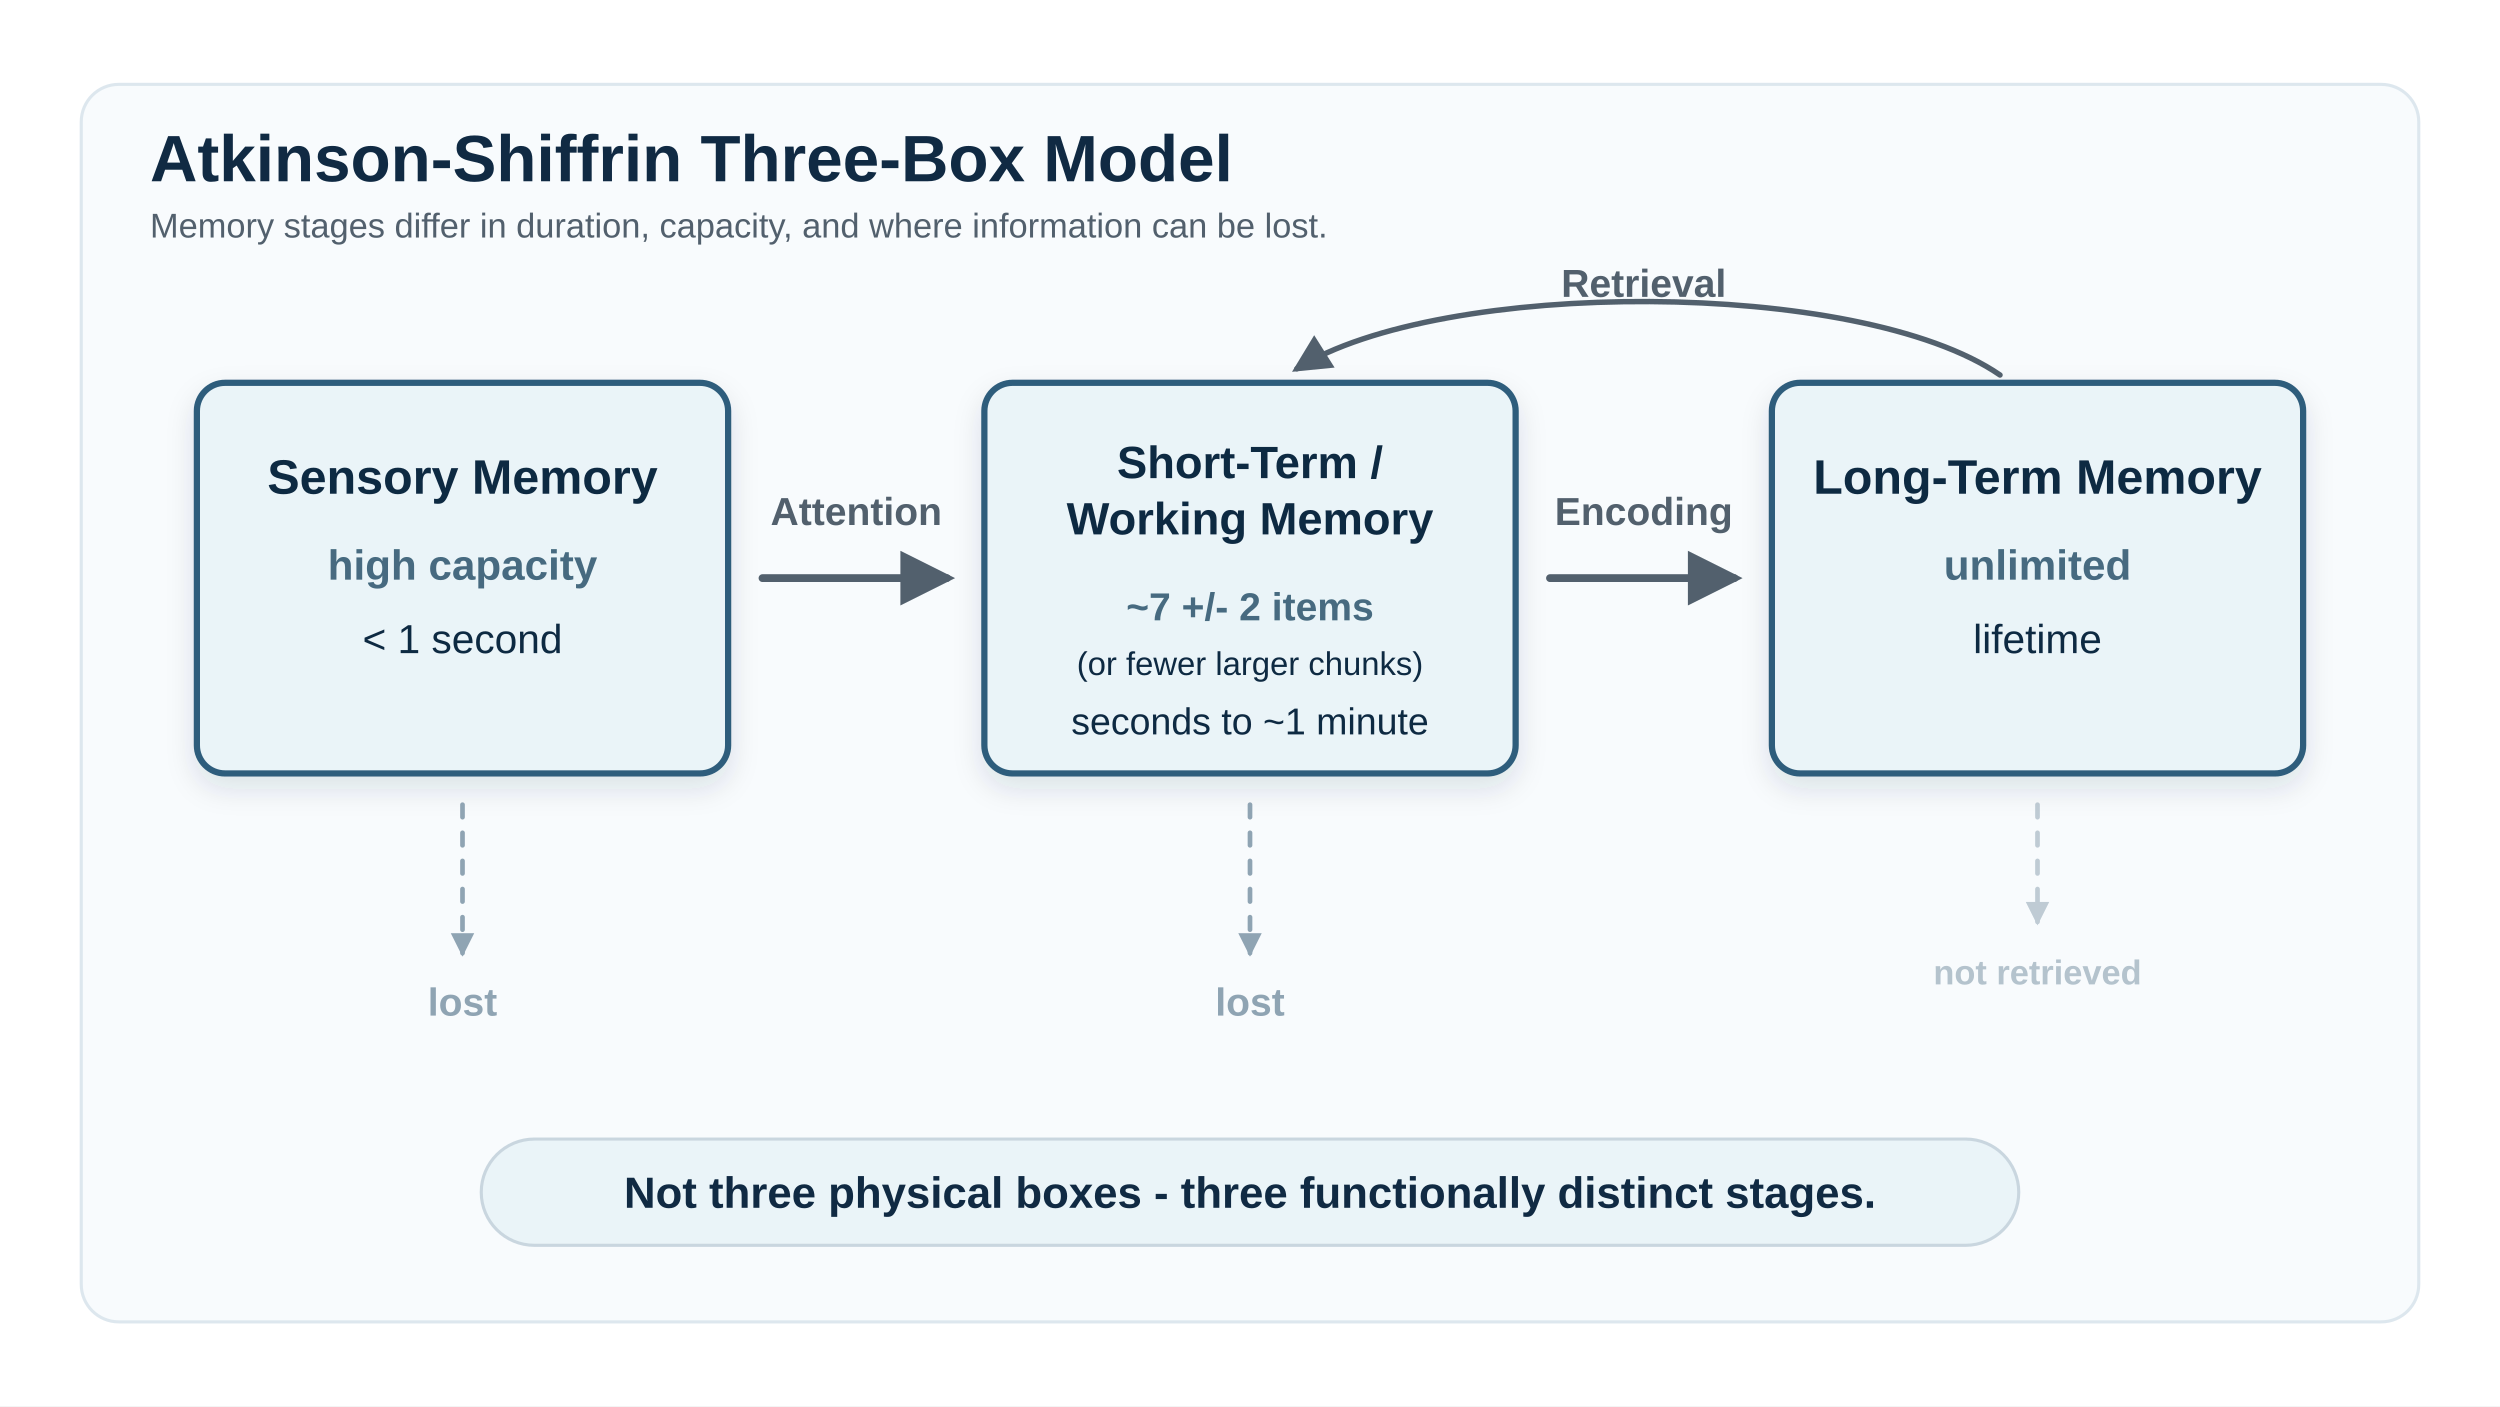
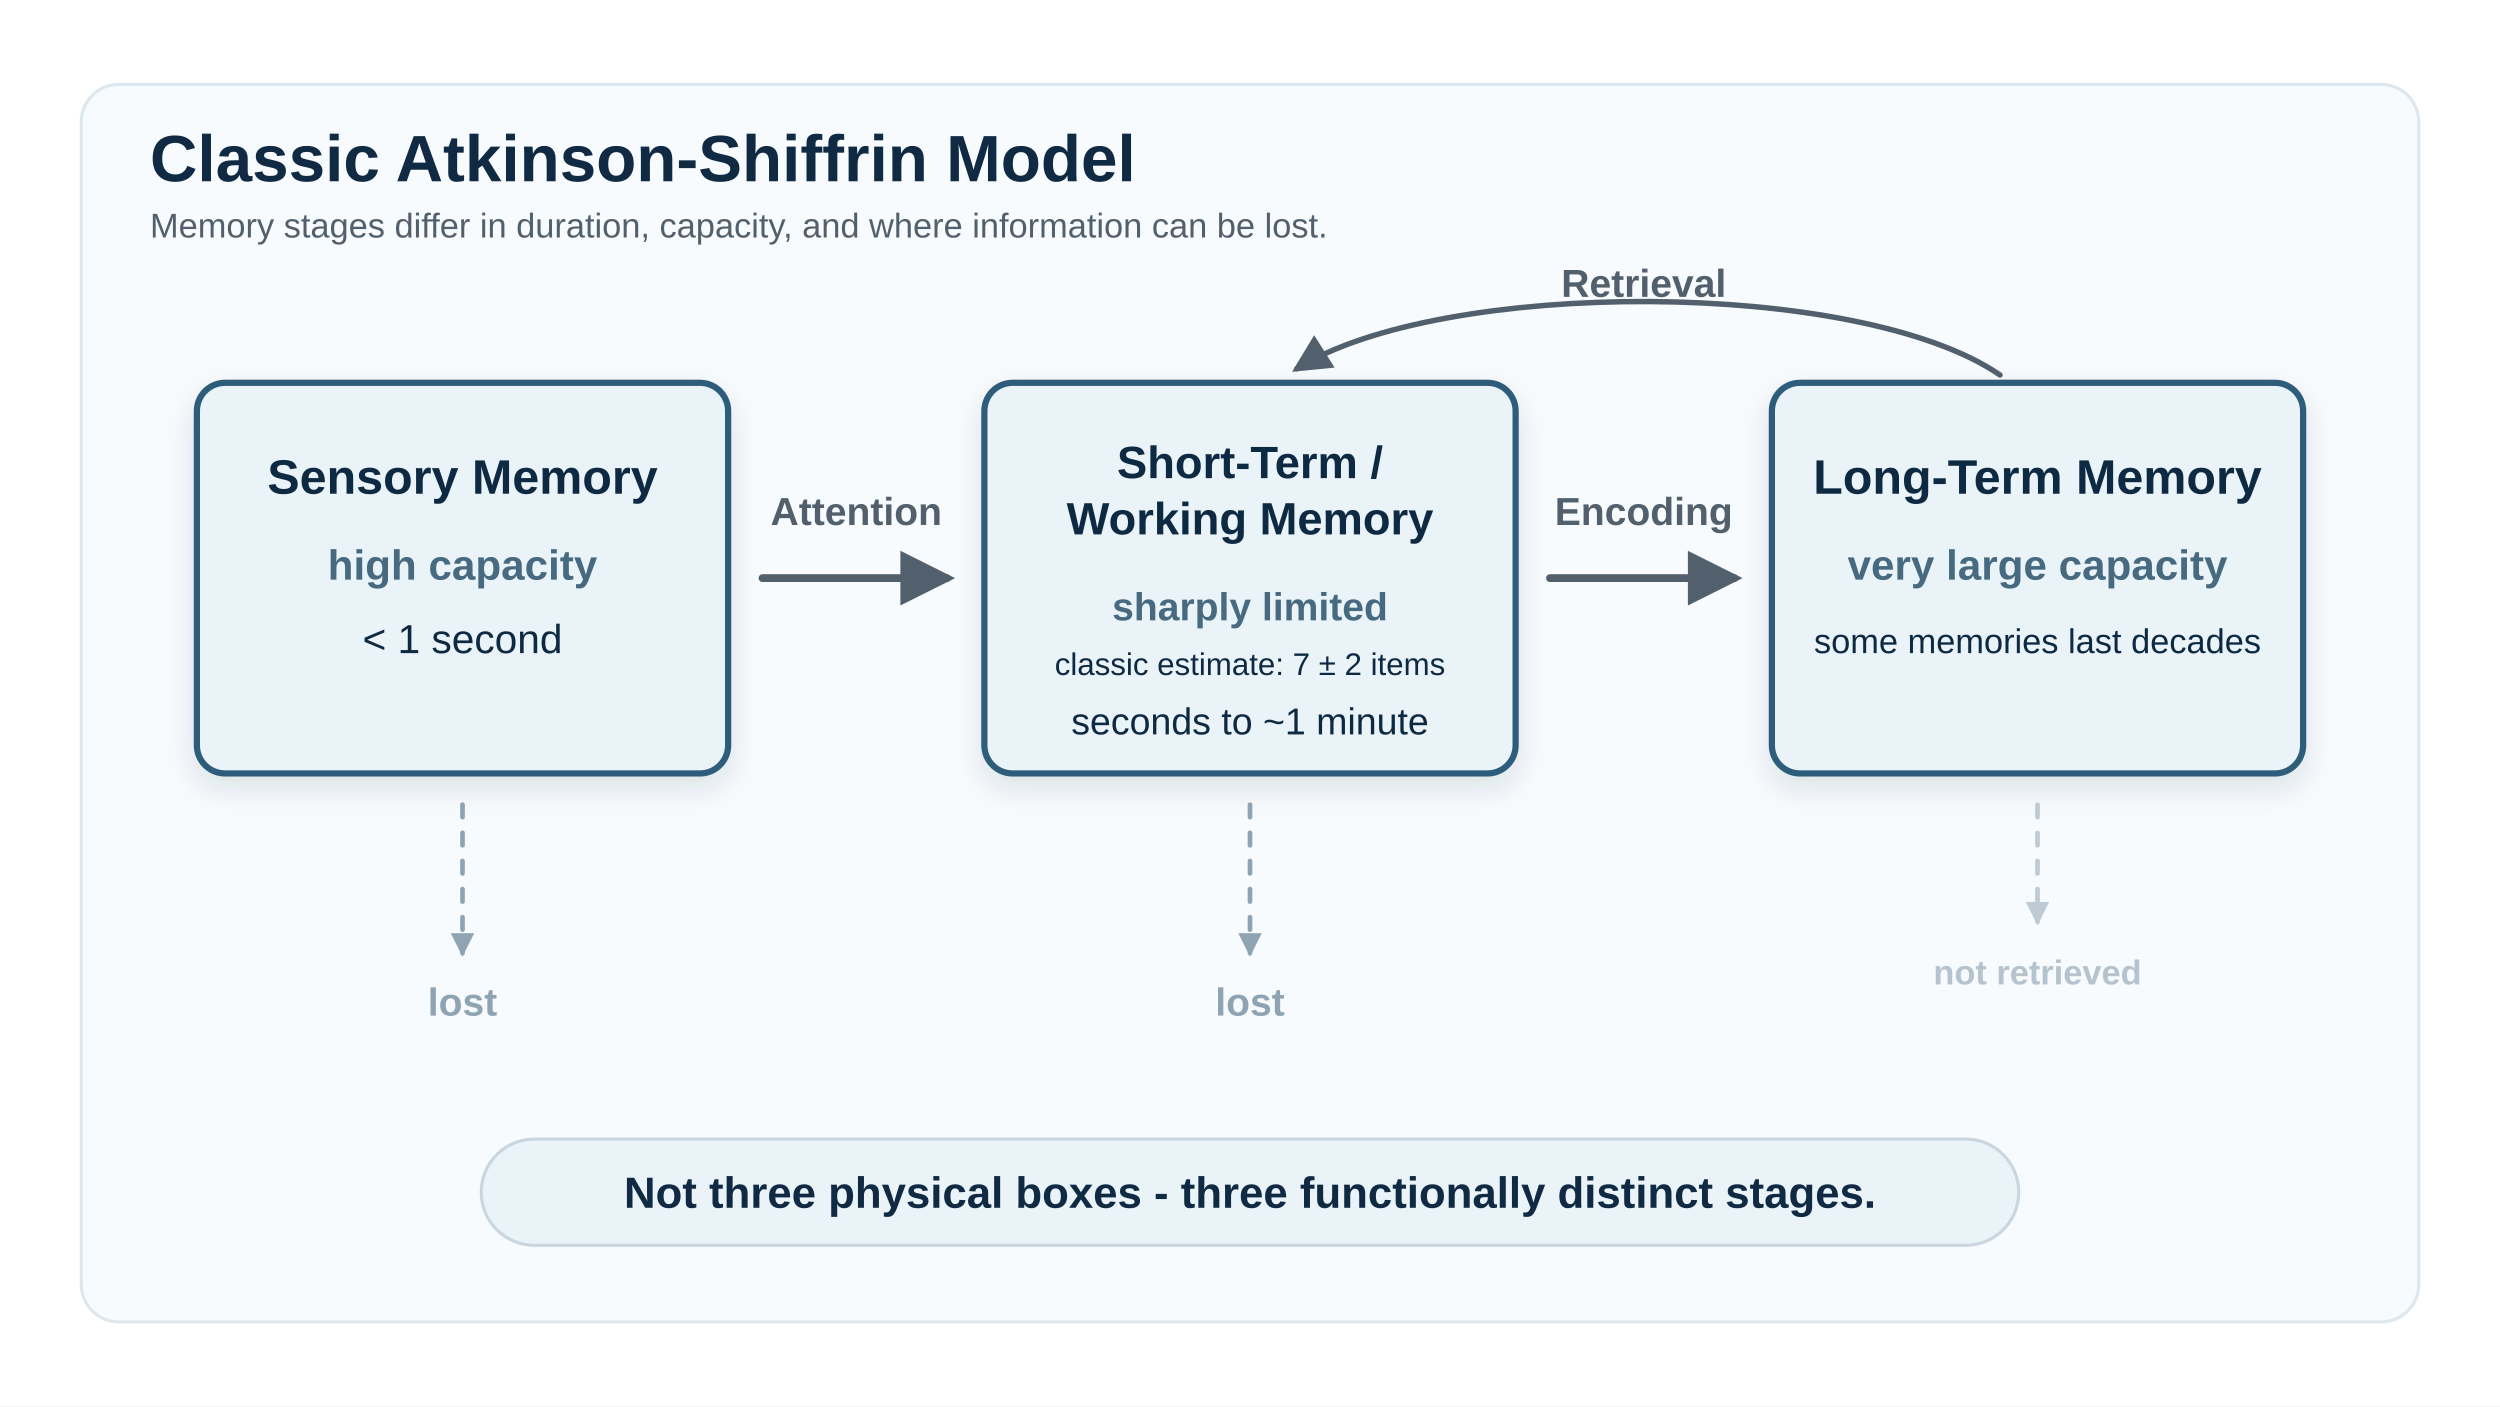
<svg xmlns="http://www.w3.org/2000/svg" viewBox="0 0 1600 900" width="1600" height="900" role="img" aria-labelledby="title desc">
  <defs>
    <filter id="softShadow" x="-10%" y="-10%" width="120%" height="130%">
      <feDropShadow dx="0" dy="8" stdDeviation="9" flood-color="#102a43" flood-opacity="0.12" />
    </filter>
    <marker id="arrow" viewBox="0 0 10 10" refX="8.5" refY="5" markerWidth="7" markerHeight="7" orient="auto-start-reverse">
      <path d="M0,0 L10,5 L0,10 Z" fill="#52606d" />
    </marker>
    <marker id="smallArrow" viewBox="0 0 10 10" refX="8.5" refY="5" markerWidth="5" markerHeight="5" orient="auto">
      <path d="M0,0 L10,5 L0,10 Z" fill="#8fa4b3" />
    </marker>
  </defs>
  <rect width="1600" height="900" fill="#ffffff" />
  <rect x="52" y="54" width="1496" height="792" rx="24" fill="#f8fbfd" stroke="#dde7ee" stroke-width="2" />
-   <text x="96" y="116" font-family="Aptos, Arial, sans-serif" font-size="42" font-weight="700" fill="#102a43">Atkinson-Shiffrin Three-Box Model</text>
+   <text x="96" y="116" font-family="Aptos, Arial, sans-serif" font-size="42" font-weight="700" fill="#102a43">Classic Atkinson-Shiffrin Model</text>
  <text x="96" y="152" font-family="Aptos, Arial, sans-serif" font-size="22" fill="#52606d">Memory stages differ in duration, capacity, and where information can be lost.</text>
  <g filter="url(#softShadow)" font-family="Aptos, Arial, sans-serif">
    <rect x="126" y="245" width="340" height="250" rx="18" fill="#eaf4f8" stroke="#2f5d7c" stroke-width="4" />
    <rect x="630" y="245" width="340" height="250" rx="18" fill="#eaf4f8" stroke="#2f5d7c" stroke-width="4" />
    <rect x="1134" y="245" width="340" height="250" rx="18" fill="#eaf4f8" stroke="#2f5d7c" stroke-width="4" />
    <text x="296" y="316" text-anchor="middle" font-size="31" font-weight="700" fill="#102a43">Sensory Memory</text>
    <text x="296" y="371" text-anchor="middle" font-size="27" font-weight="700" fill="#466b80">high capacity</text>
    <text x="296" y="418" text-anchor="middle" font-size="26" fill="#102a43">&lt; 1 second</text>
    <text x="800" y="306" text-anchor="middle" font-size="29" font-weight="700" fill="#102a43">Short-Term /</text>
    <text x="800" y="342" text-anchor="middle" font-size="29" font-weight="700" fill="#102a43">Working Memory</text>
-     <text x="800" y="397" text-anchor="middle" font-size="25" font-weight="700" fill="#466b80">~7 +/- 2 items</text>
-     <text x="800" y="432" text-anchor="middle" font-size="21" fill="#102a43">(or fewer larger chunks)</text>
+     <text x="800" y="397" text-anchor="middle" font-size="25" font-weight="700" fill="#466b80">sharply limited</text>
+     <text x="800" y="432" text-anchor="middle" font-size="20" fill="#102a43">classic estimate: 7 ± 2 items</text>
    <text x="800" y="470" text-anchor="middle" font-size="24" fill="#102a43">seconds to ~1 minute</text>
    <text x="1304" y="316" text-anchor="middle" font-size="31" font-weight="700" fill="#102a43">Long-Term Memory</text>
-     <text x="1304" y="371" text-anchor="middle" font-size="27" font-weight="700" fill="#466b80">unlimited</text>
-     <text x="1304" y="418" text-anchor="middle" font-size="26" fill="#102a43">lifetime</text>
+     <text x="1304" y="371" text-anchor="middle" font-size="27" font-weight="700" fill="#466b80">very large capacity</text>
+     <text x="1304" y="418" text-anchor="middle" font-size="22" fill="#102a43">some memories last decades</text>
  </g>
  <g font-family="Aptos, Arial, sans-serif" fill="none" stroke="#52606d" stroke-width="5" stroke-linecap="round">
    <line x1="488" y1="370" x2="606" y2="370" marker-end="url(#arrow)" />
    <line x1="992" y1="370" x2="1110" y2="370" marker-end="url(#arrow)" />
    <path d="M1280 240 C1190 178, 922 178, 830 236" stroke-width="3.5" marker-end="url(#arrow)" />
  </g>
  <g font-family="Aptos, Arial, sans-serif" fill="#52606d" font-size="25" font-weight="700">
    <text x="548" y="336" text-anchor="middle">Attention</text>
    <text x="1052" y="336" text-anchor="middle">Encoding</text>
    <text x="1052" y="190" text-anchor="middle">Retrieval</text>
  </g>
  <g font-family="Aptos, Arial, sans-serif" fill="#8fa4b3" stroke="#8fa4b3" stroke-width="3" stroke-dasharray="8 10" stroke-linecap="round">
    <line x1="296" y1="515" x2="296" y2="610" marker-end="url(#smallArrow)" />
    <line x1="800" y1="515" x2="800" y2="610" marker-end="url(#smallArrow)" />
    <line x1="1304" y1="515" x2="1304" y2="590" marker-end="url(#smallArrow)" opacity="0.55" />
    <text x="296" y="650" text-anchor="middle" font-size="25" font-weight="700" stroke="none">lost</text>
    <text x="800" y="650" text-anchor="middle" font-size="25" font-weight="700" stroke="none">lost</text>
    <text x="1304" y="630" text-anchor="middle" font-size="22" font-weight="700" stroke="none" opacity="0.65">not retrieved</text>
  </g>
  <rect x="308" y="729" width="984" height="68" rx="34" fill="#eaf4f8" stroke="#c9d6df" stroke-width="2" />
  <text x="800" y="773" text-anchor="middle" font-family="Aptos, Arial, sans-serif" font-size="28" font-weight="700" fill="#102a43">Not three physical boxes - three functionally distinct stages.</text>
</svg>
